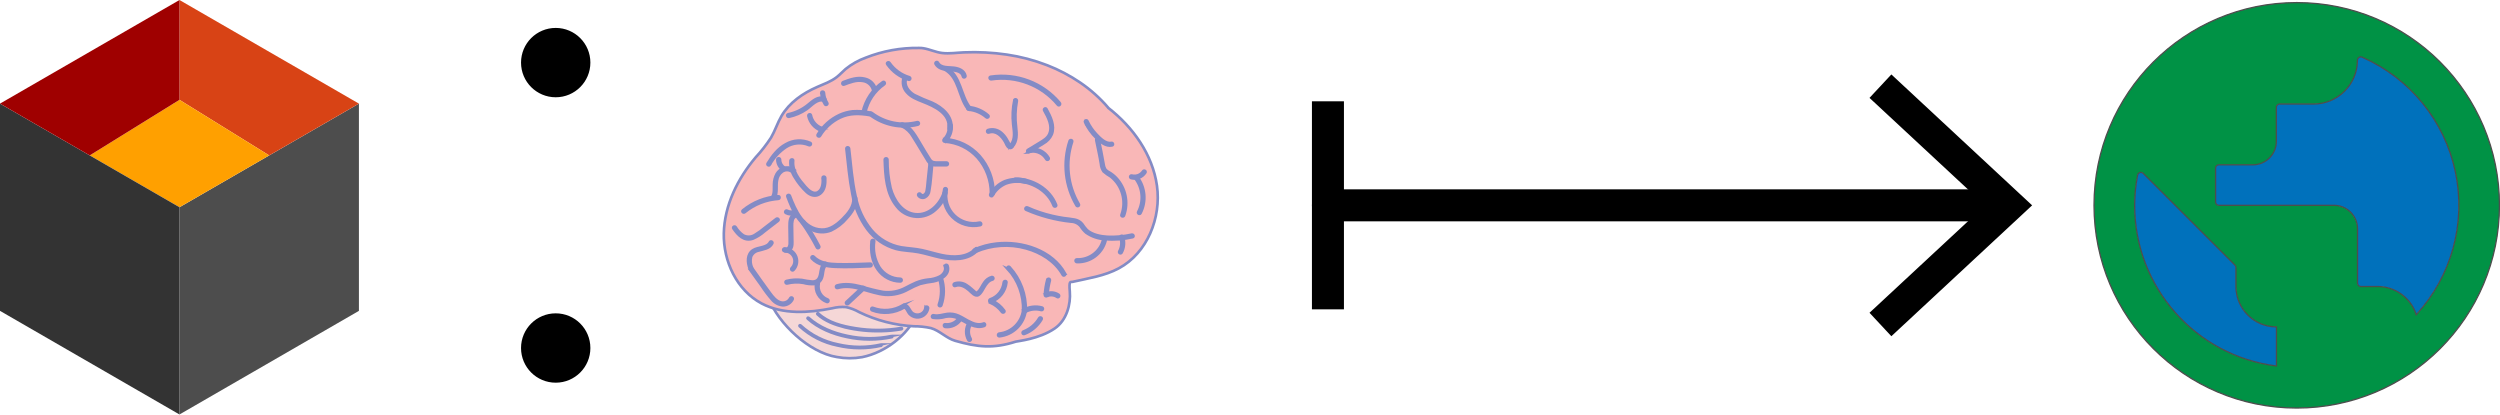
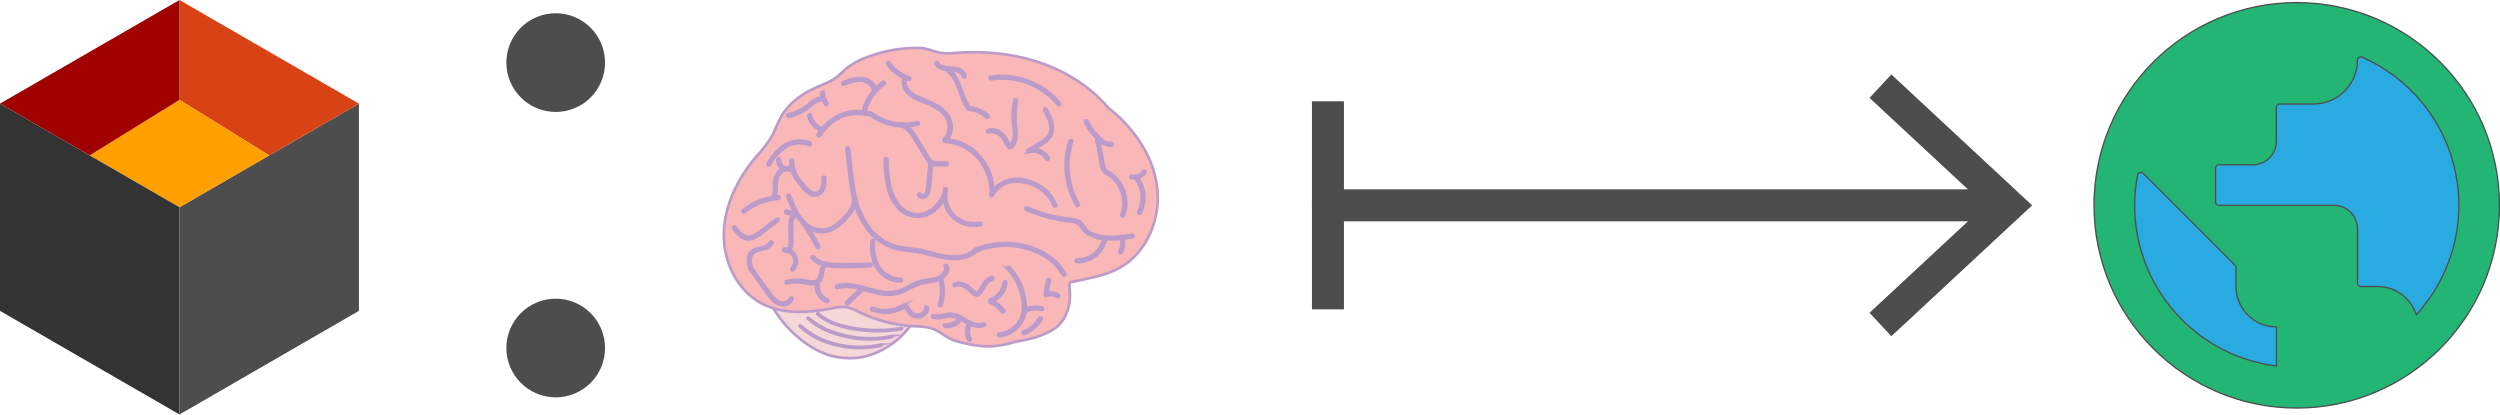
<svg xmlns="http://www.w3.org/2000/svg" id="Layer_1" data-name="Layer 1" viewBox="0 0 937.32 155.4">
  <defs>
-     <style>.cls-1,.cls-11,.cls-2,.cls-5{fill:none;}.cls-2,.cls-6{stroke:#000;}.cls-2{stroke-linecap:round;stroke-width:12px;}.cls-10,.cls-11,.cls-12,.cls-2,.cls-5,.cls-6,.cls-7,.cls-8,.cls-9{stroke-miterlimit:10;}.cls-3{fill:#0071bc;}.cls-4{fill:#009245;}.cls-5{stroke:#4d4d4d;stroke-width:0.5px;}.cls-7{fill:#f5d7d7;}.cls-10,.cls-11,.cls-12,.cls-7,.cls-8,.cls-9{stroke:#838bc5;}.cls-8{fill:#ae9191;}.cls-9{fill:#d6b2b2;}.cls-10{fill:#f9b7b7;}.cls-12{fill:#e08d8d;}.cls-13{clip-path:url(#clip-path);}.cls-14{clip-path:url(#clip-path-3);}.cls-15{fill:#4d4d4d;}.cls-16{fill:#d84315;}.cls-17{fill:#ffa000;}.cls-18{fill:#333;}.cls-19{fill:#9f0000;}</style>
+     <style>.cls-1,.cls-12,.cls-2,.cls-6{fill:none;}.cls-2,.cls-6,.cls-7{stroke:#4d4d4d;}.cls-2{stroke-linecap:round;}.cls-10,.cls-11,.cls-12,.cls-13,.cls-2,.cls-6,.cls-7,.cls-8,.cls-9{stroke-miterlimit:10;}.cls-2,.cls-7{stroke-width:12px;}.cls-3,.cls-7{fill:#4d4d4d;}.cls-4{fill:#29abe2;}.cls-5{fill:#22b573;}.cls-6{stroke-width:0.5px;}.cls-8{fill:#f5d7d7;}.cls-10,.cls-11,.cls-12,.cls-13,.cls-8,.cls-9{stroke:#ba9bc9;}.cls-9{fill:#ae9191;}.cls-10{fill:#d6b2b2;}.cls-11{fill:#f9b7b7;}.cls-13{fill:#e08d8d;}.cls-14{clip-path:url(#clip-path);}.cls-15{clip-path:url(#clip-path-3);}.cls-16{fill:#d84315;}.cls-17{fill:#ffa000;}.cls-18{fill:#333;}.cls-19{fill:#9f0000;}</style>
    <clipPath id="clip-path" transform="translate(-11.98 -158.02)">
      <rect class="cls-1" x="1.65" y="158.02" width="155.4" height="155.4" />
    </clipPath>
    <clipPath id="clip-path-3" transform="translate(-11.98 -158.02)">
      <rect class="cls-1" x="11.98" y="158.02" width="134.58" height="155.4" />
    </clipPath>
  </defs>
  <line class="cls-2" x1="497.88" y1="76.98" x2="748.88" y2="76.98" />
-   <rect x="491.88" y="37.98" width="12" height="78" />
-   <polygon points="709.12 126.06 700.93 117.27 744.28 76.99 700.93 36.7 709.12 27.91 761.9 76.99 709.12 126.06" />
-   <path class="cls-3" d="M865.49,280.58v14.66A60.69,60.69,0,0,1,812.32,235a59.93,59.93,0,0,1,1.11-11.32,1.25,1.25,0,0,1,2.1-.66l34.41,34.41a1.23,1.23,0,0,1,.36.87v7.09A15.19,15.19,0,0,0,865.49,280.58Z" transform="translate(-11.98 -158.02)" />
-   <path class="cls-3" d="M933.86,235a60.49,60.49,0,0,1-16,40.95,15.25,15.25,0,0,0-14.44-10.56h-6.35a1.24,1.24,0,0,1-1.24-1.24V243.83A8.84,8.84,0,0,0,887,235h-43.1a1.24,1.24,0,0,1-1.24-1.24V221.05a1.24,1.24,0,0,1,1.24-1.24h12.72a8.83,8.83,0,0,0,8.83-8.84V198.26a1.24,1.24,0,0,1,1.24-1.24h12.72a16.44,16.44,0,0,0,16.43-16.43,1.25,1.25,0,0,1,1.24-1.25,1.23,1.23,0,0,1,.49.1A60.64,60.64,0,0,1,933.86,235Z" transform="translate(-11.98 -158.02)" />
-   <path class="cls-4" d="M873.09,159a76,76,0,1,1-76,76A76,76,0,0,1,873.09,159ZM917.91,276a60.64,60.64,0,0,0-20.3-96.51,1.23,1.23,0,0,0-.49-.1,1.25,1.25,0,0,0-1.24,1.25A16.44,16.44,0,0,1,879.45,197H866.73a1.24,1.24,0,0,0-1.24,1.24V211a8.83,8.83,0,0,1-8.83,8.84H843.94a1.24,1.24,0,0,0-1.24,1.24v12.71a1.24,1.24,0,0,0,1.24,1.24H887a8.84,8.84,0,0,1,8.84,8.83v20.32a1.24,1.24,0,0,0,1.24,1.24h6.35A15.25,15.25,0,0,1,917.91,276Zm-52.42,19.29V280.58a15.19,15.19,0,0,1-15.19-15.19V258.3a1.23,1.23,0,0,0-.36-.87L815.53,223a1.25,1.25,0,0,0-2.1.66A59.93,59.93,0,0,0,812.32,235,60.69,60.69,0,0,0,865.49,295.24Z" transform="translate(-11.98 -158.02)" />
-   <path class="cls-5" d="M917.91,276a15.25,15.25,0,0,0-14.44-10.56h-6.35a1.24,1.24,0,0,1-1.24-1.24V243.83A8.84,8.84,0,0,0,887,235h-43.1a1.24,1.24,0,0,1-1.24-1.24V221.05a1.24,1.24,0,0,1,1.24-1.24h12.72a8.83,8.83,0,0,0,8.83-8.84V198.26a1.24,1.24,0,0,1,1.24-1.24h12.72a16.44,16.44,0,0,0,16.43-16.43,1.25,1.25,0,0,1,1.24-1.25,1.23,1.23,0,0,1,.49.1A60.64,60.64,0,0,1,917.91,276Z" transform="translate(-11.98 -158.02)" />
-   <path class="cls-5" d="M865.49,295.24A60.69,60.69,0,0,1,812.32,235a59.93,59.93,0,0,1,1.11-11.32,1.25,1.25,0,0,1,2.1-.66l34.41,34.41a1.23,1.23,0,0,1,.36.87v7.09a15.19,15.19,0,0,0,15.19,15.19Z" transform="translate(-11.98 -158.02)" />
-   <path class="cls-5" d="M873.09,159a76,76,0,1,0,76,76A76,76,0,0,0,873.09,159Z" transform="translate(-11.98 -158.02)" />
-   <circle class="cls-6" cx="208.35" cy="23.47" r="12.5" />
-   <circle class="cls-6" cx="208.35" cy="130.48" r="12.5" />
+   <rect class="cls-3" x="491.88" y="37.98" width="12" height="78" />
+   <polygon class="cls-3" points="709.12 126.06 700.93 117.27 744.28 76.99 700.93 36.7 709.12 27.91 761.9 76.99 709.12 126.06" />
+   <path class="cls-4" d="M933.86,235a60.49,60.49,0,0,1-16,40.95,15.25,15.25,0,0,0-14.44-10.56h-6.35a1.24,1.24,0,0,1-1.24-1.24V243.83A8.84,8.84,0,0,0,887,235h-43.1a1.24,1.24,0,0,1-1.24-1.24V221.05a1.24,1.24,0,0,1,1.24-1.24h12.72a8.83,8.83,0,0,0,8.83-8.84V198.26a1.24,1.24,0,0,1,1.24-1.24h12.72a16.44,16.44,0,0,0,16.43-16.43,1.25,1.25,0,0,1,1.24-1.25,1.23,1.23,0,0,1,.49.1A60.64,60.64,0,0,1,933.86,235Z" transform="translate(-11.98 -158.02)" />
+   <path class="cls-5" d="M873.09,159a76,76,0,1,1-76,76A76,76,0,0,1,873.09,159ZM917.91,276a60.64,60.64,0,0,0-20.3-96.51,1.23,1.23,0,0,0-.49-.1,1.25,1.25,0,0,0-1.24,1.25A16.44,16.44,0,0,1,879.45,197H866.73a1.24,1.24,0,0,0-1.24,1.24V211a8.83,8.83,0,0,1-8.83,8.84H843.94a1.24,1.24,0,0,0-1.24,1.24v12.71a1.24,1.24,0,0,0,1.24,1.24H887a8.84,8.84,0,0,1,8.84,8.83v20.32a1.24,1.24,0,0,0,1.24,1.24h6.35A15.25,15.25,0,0,1,917.91,276Zm-52.42,19.29V280.58a15.19,15.19,0,0,1-15.19-15.19V258.3a1.23,1.23,0,0,0-.36-.87L815.53,223a1.25,1.25,0,0,0-2.1.66A59.93,59.93,0,0,0,812.32,235,60.69,60.69,0,0,0,865.49,295.24Z" transform="translate(-11.98 -158.02)" />
+   <path class="cls-4" d="M865.49,280.58v14.66A60.69,60.69,0,0,1,812.32,235a59.93,59.93,0,0,1,1.11-11.32,1.25,1.25,0,0,1,2.1-.66l34.41,34.41a1.23,1.23,0,0,1,.36.87v7.09A15.19,15.19,0,0,0,865.49,280.58Z" transform="translate(-11.98 -158.02)" />
+   <path class="cls-6" d="M917.91,276a15.25,15.25,0,0,0-14.44-10.56h-6.35a1.24,1.24,0,0,1-1.24-1.24V243.83A8.84,8.84,0,0,0,887,235h-43.1a1.24,1.24,0,0,1-1.24-1.24V221.05a1.24,1.24,0,0,1,1.24-1.24h12.72a8.83,8.83,0,0,0,8.83-8.84V198.26a1.24,1.24,0,0,1,1.24-1.24h12.72a16.44,16.44,0,0,0,16.43-16.43,1.25,1.25,0,0,1,1.24-1.25,1.23,1.23,0,0,1,.49.1A60.64,60.64,0,0,1,917.91,276Z" transform="translate(-11.98 -158.02)" />
+   <path class="cls-6" d="M865.49,295.24A60.69,60.69,0,0,1,812.32,235a59.93,59.93,0,0,1,1.11-11.32,1.25,1.25,0,0,1,2.1-.66l34.41,34.41a1.23,1.23,0,0,1,.36.87v7.09a15.19,15.19,0,0,0,15.19,15.19Z" transform="translate(-11.98 -158.02)" />
+   <path class="cls-6" d="M873.09,159a76,76,0,1,0,76,76A76,76,0,0,0,873.09,159Z" transform="translate(-11.98 -158.02)" />
+   <circle class="cls-7" cx="208.35" cy="23.47" r="12.5" />
+   <circle class="cls-7" cx="208.35" cy="130.48" r="12.5" />
  <g id="Layer_4" data-name="Layer 4">
-     <path class="cls-7" d="M300.17,269.93c3.73,9.51,15.2,20.27,25.51,21.94a26.78,26.78,0,0,0,9.56.05c8.72-1.77,17.06-8.25,20.48-16v-7.77s-19.34-4.36-19.53-5.12-12.51,0-12.51,0l-13.46,4.93Z" transform="translate(-11.98 -158.02)" />
-     <path class="cls-7" d="M259.21,272.4" transform="translate(-11.98 -158.02)" />
+     <path class="cls-8" d="M300.17,269.93c3.73,9.51,15.2,20.27,25.51,21.94a26.78,26.78,0,0,0,9.56.05c8.72-1.77,17.06-8.25,20.48-16v-7.77s-19.34-4.36-19.53-5.12-12.51,0-12.51,0l-13.46,4.93Z" transform="translate(-11.98 -158.02)" />
+     <path class="cls-8" d="M259.21,272.4" transform="translate(-11.98 -158.02)" />
  </g>
  <g id="Layer_8" data-name="Layer 8">
-     <path class="cls-8" d="M421.69,250.83l-.28-.28a.22.22,0,0,0-.31.31l.28.28a.22.22,0,0,0,.31-.31Z" transform="translate(-11.98 -158.02)" />
-     <path class="cls-9" d="M349.88,281a51.93,51.93,0,0,1-17.13.09c-4.86-.76-10.35-2.11-14-5.59-.2-.19-.51.11-.31.31,2.82,2.66,6.7,4,10.4,4.95a53.28,53.28,0,0,0,13.82,1.4,47.58,47.58,0,0,0,7.37-.73c.27,0,.16-.47-.12-.42Z" transform="translate(-11.98 -158.02)" />
-     <path class="cls-9" d="M346.28,284a39.67,39.67,0,0,1-16.65-.06c-5.24-1.09-10.5-3.16-14.52-6.78-.21-.19-.52.12-.31.31,4.07,3.68,9.39,5.79,14.71,6.9a40.18,40.18,0,0,0,16.88.05c.27-.06.16-.48-.12-.42Z" transform="translate(-11.98 -158.02)" />
-     <path class="cls-9" d="M342.3,287.2a35.62,35.62,0,0,1-16.14-.06A29.14,29.14,0,0,1,312.08,280c-.2-.19-.51.11-.31.31A29.5,29.5,0,0,0,326,287.56a36.2,36.2,0,0,0,16.37.06c.27-.06.16-.49-.12-.42Z" transform="translate(-11.98 -158.02)" />
+     <path class="cls-9" d="M421.69,250.83l-.28-.28a.22.22,0,0,0-.31.31l.28.28a.22.22,0,0,0,.31-.31Z" transform="translate(-11.98 -158.02)" />
+     <path class="cls-10" d="M349.88,281a51.93,51.93,0,0,1-17.13.09c-4.86-.76-10.35-2.11-14-5.59-.2-.19-.51.11-.31.31,2.82,2.66,6.7,4,10.4,4.95a53.28,53.28,0,0,0,13.82,1.4,47.58,47.58,0,0,0,7.37-.73c.27,0,.16-.47-.12-.42Z" transform="translate(-11.98 -158.02)" />
+     <path class="cls-10" d="M346.28,284a39.67,39.67,0,0,1-16.65-.06c-5.24-1.09-10.5-3.16-14.52-6.78-.21-.19-.52.12-.31.31,4.07,3.68,9.39,5.79,14.71,6.9a40.18,40.18,0,0,0,16.88.05c.27-.06.16-.48-.12-.42Z" transform="translate(-11.98 -158.02)" />
+     <path class="cls-10" d="M342.3,287.2a35.62,35.62,0,0,1-16.14-.06A29.14,29.14,0,0,1,312.08,280c-.2-.19-.51.11-.31.31A29.5,29.5,0,0,0,326,287.56a36.2,36.2,0,0,0,16.37.06c.27-.06.16-.49-.12-.42Z" transform="translate(-11.98 -158.02)" />
  </g>
  <g id="Layer_11" data-name="Layer 11">
-     <path class="cls-10" d="M297.55,271.81c-9.29-4.9-14.43-15.83-14.19-26.33S288.56,225,295.31,217a55.66,55.66,0,0,0,5.75-7.37c1.52-2.61,2.42-5.54,3.94-8.15,2.94-5,8-8.51,13.37-10.85,2.49-1.09,5.12-2,7.27-3.66,1.2-.93,2.22-2.07,3.37-3.06a26,26,0,0,1,7.57-4.27A52.08,52.08,0,0,1,356.5,176v0a8.24,8.24,0,0,1,1.66.11c2.41.39,4.64,1.5,7.07,1.79,2.7.32,5.46-.14,8.16-.24a86.05,86.05,0,0,1,16.08.83,70.34,70.34,0,0,1,15.15,4A61.35,61.35,0,0,1,417,189a53.62,53.62,0,0,1,10.5,9.41l0,.05c9.31,7.24,16.63,17.55,18.26,29.21,1.67,12-3.64,25.2-14.29,30.94-5.34,2.88-11.48,3.75-17.39,5.09-.71.16-1.37-.71-1,3.65.41,4.69-1.14,10.76-5.69,13.84-5.88,4-13.92,4.71-14.6,4.93-8.44,2.69-14.22,2.09-22.7-.33-3.3-.95-5.8-3.83-9.1-4.76a29.25,29.25,0,0,0-6.39-.68,53.39,53.39,0,0,1-20.46-5.29,17.26,17.26,0,0,0-5-1.91,15.82,15.82,0,0,0-5.17.46C315.14,275.36,305.52,276,297.55,271.81Z" transform="translate(-11.98 -158.02)" />
-     <path class="cls-11" d="M505.9,316.2" transform="translate(-11.98 -158.02)" />
+     <path class="cls-11" d="M297.55,271.81c-9.29-4.9-14.43-15.83-14.19-26.33S288.56,225,295.31,217a55.66,55.66,0,0,0,5.75-7.37c1.52-2.61,2.42-5.54,3.94-8.15,2.94-5,8-8.51,13.37-10.85,2.49-1.09,5.12-2,7.27-3.66,1.2-.93,2.22-2.07,3.37-3.06a26,26,0,0,1,7.57-4.27A52.08,52.08,0,0,1,356.5,176v0a8.24,8.24,0,0,1,1.66.11c2.41.39,4.64,1.5,7.07,1.79,2.7.32,5.46-.14,8.16-.24a86.05,86.05,0,0,1,16.08.83,70.34,70.34,0,0,1,15.15,4A61.35,61.35,0,0,1,417,189a53.62,53.62,0,0,1,10.5,9.41l0,.05c9.31,7.24,16.63,17.55,18.26,29.21,1.67,12-3.64,25.2-14.29,30.94-5.34,2.88-11.48,3.75-17.39,5.09-.71.16-1.37-.71-1,3.65.41,4.69-1.14,10.76-5.69,13.84-5.88,4-13.92,4.71-14.6,4.93-8.44,2.69-14.22,2.09-22.7-.33-3.3-.95-5.8-3.83-9.1-4.76a29.25,29.25,0,0,0-6.39-.68,53.39,53.39,0,0,1-20.46-5.29,17.26,17.26,0,0,0-5-1.91,15.82,15.82,0,0,0-5.17.46C315.14,275.36,305.52,276,297.55,271.81Z" transform="translate(-11.98 -158.02)" />
+     <path class="cls-12" d="M505.9,316.2" transform="translate(-11.98 -158.02)" />
  </g>
  <g id="Layer_7" data-name="Layer 7">
-     <path class="cls-12" d="M366.38,184.22c5.18,3,5,10.11,8.37,14.54.38.49,1.22,0,.84-.49-3.52-4.6-3.29-11.71-8.72-14.89a.48.48,0,0,0-.49.84Z" transform="translate(-11.98 -158.02)" />
-     <path class="cls-12" d="M344.66,182.09a15,15,0,0,0,8,5.82c.6.19.85-.76.26-.93a14,14,0,0,1-7.45-5.38c-.35-.51-1.19,0-.84.49Z" transform="translate(-11.98 -158.02)" />
-     <path class="cls-12" d="M350.81,187.14a5.46,5.46,0,0,0,1.19,5.5c1.55,1.81,3.89,2.68,6,3.52,4.3,1.68,10.36,4.42,9.65,10.06-.08.62.89.61,1,0,.59-4.67-3.47-8-7.28-9.72a71.4,71.4,0,0,1-6.64-2.88c-2.13-1.26-4-3.64-3-6.22.23-.58-.71-.83-.93-.26Z" transform="translate(-11.98 -158.02)" />
-     <path class="cls-12" d="M375.17,199.13a11.76,11.76,0,0,1,6.61,2.84c.47.41,1.15-.27.68-.68a12.86,12.86,0,0,0-7.29-3.12c-.62-.06-.61.91,0,1Z" transform="translate(-11.98 -158.02)" />
-     <path class="cls-12" d="M338.13,201.07a21.16,21.16,0,0,0,18,3.68.48.48,0,0,0-.26-.93,20.14,20.14,0,0,1-17-3.43C338.33,200,337.64,200.68,338.13,201.07Z" transform="translate(-11.98 -158.02)" />
-     <path class="cls-12" d="M350.16,205.34a9.64,9.64,0,0,1,4.12,3.95c1.19,1.84,2.29,3.74,3.43,5.61l1.73,2.83a5.34,5.34,0,0,0,1.44,1.79,4,4,0,0,0,2.31.44h3.66a.48.48,0,0,0,0-1h-3.3c-1.23,0-2.14,0-2.88-1.1-1.23-1.84-2.32-3.79-3.47-5.69-1.78-2.92-3.45-6.4-6.79-7.79-.57-.24-.82.7-.26.93Z" transform="translate(-11.98 -158.02)" />
-     <path class="cls-12" d="M360.53,219.43l-.73,6.93a28.1,28.1,0,0,1-.38,3.19,2.21,2.21,0,0,1-.86,1.48,1,1,0,0,1-1.44-.21.48.48,0,0,0-.83.49,1.94,1.94,0,0,0,2.44.7,3.05,3.05,0,0,0,1.67-2.49c.59-3.31.74-6.76,1.09-10.1.07-.62-.9-.61-1,0Z" transform="translate(-11.98 -158.02)" />
-     <path class="cls-12" d="M365.88,230.16c-1.48,4.49-5.55,8.64-10.6,8.19s-8.19-5.29-9.4-9.8a46.62,46.62,0,0,1-1.18-10.69c0-.62-1-.62-1,0,.21,6.07.49,12.67,4.52,17.58a9.87,9.87,0,0,0,13.57,2,14,14,0,0,0,5-7c.19-.59-.74-.85-.93-.26Z" transform="translate(-11.98 -158.02)" />
-     <path class="cls-12" d="M329.32,213.78c.65,5.59,1.1,11.26,2.2,16.79A31.57,31.57,0,0,0,337.19,244a20.28,20.28,0,0,0,10.76,7.35c2.73.7,5.58.67,8.34,1.19s5.46,1.42,8.22,2c4.65,1,10.46,1.17,13.94-2.65.42-.46-.26-1.14-.68-.68-3.15,3.46-8.44,3.37-12.65,2.48-2.53-.53-5-1.33-7.52-1.88s-5.18-.64-7.76-1.06a18.91,18.91,0,0,1-11.14-6.47,28.69,28.69,0,0,1-5.94-12.69c-1.33-5.85-1.75-11.92-2.44-17.87-.07-.61-1-.62-1,0Z" transform="translate(-11.98 -158.02)" />
-     <path class="cls-12" d="M436.33,246a34.66,34.66,0,0,1-9.19.81c-2.58-.17-5.62-.76-7.63-2.51a18.1,18.1,0,0,1-1.84-2.37,4.76,4.76,0,0,0-2.8-1.58c-1.36-.28-2.77-.36-4.14-.57s-2.86-.5-4.28-.83a49.61,49.61,0,0,1-9.27-3.13c-.57-.26-1.05.57-.49.83a57,57,0,0,0,16.82,4.46,4.82,4.82,0,0,1,3.69,1.79,10.12,10.12,0,0,0,2,2.36,14,14,0,0,0,7.11,2.44,34.27,34.27,0,0,0,10.31-.76c.61-.12.35-1.06-.26-.93Z" transform="translate(-11.98 -158.02)" />
-     <path class="cls-12" d="M425.56,248a9.75,9.75,0,0,1-9.84,7.28c-.62,0-.62.95,0,1a10.72,10.72,0,0,0,10.77-8C426.63,247.64,425.7,247.38,425.56,248Z" transform="translate(-11.98 -158.02)" />
-     <path class="cls-12" d="M392.28,195.6a29.46,29.46,0,0,0-.43,9.06c.28,2.49.91,5.54-.91,7.63-.41.47.27,1.15.68.68,1.76-2,1.61-4.68,1.33-7.17a31.58,31.58,0,0,1,.27-9.94c.12-.61-.81-.87-.93-.26Z" transform="translate(-11.98 -158.02)" />
-     <path class="cls-12" d="M397.79,215.08c1.79-1.1,3.6-2.17,5.38-3.29a7.18,7.18,0,0,0,3.14-3.38c1.27-3.31-.46-6.65-2-9.5-.3-.54-1.14-.06-.83.49,1.46,2.62,3.24,5.86,1.89,8.91-.68,1.52-2.15,2.35-3.51,3.19l-4.51,2.74c-.53.32,0,1.16.49.84Z" transform="translate(-11.98 -158.02)" />
-     <path class="cls-12" d="M367.74,205.05a6.39,6.39,0,0,1-1.91,5.26.49.49,0,0,0,.34.82,18.11,18.11,0,0,1,12.35,6,20.27,20.27,0,0,1,5,13.42.48.48,0,0,0,1,0,21.29,21.29,0,0,0-5.3-14.1,19.09,19.09,0,0,0-13-6.29l.34.83a7.31,7.31,0,0,0,2.19-5.95c-.05-.62-1-.62-1,0Z" transform="translate(-11.98 -158.02)" />
-     <path class="cls-12" d="M320.47,224.72c.05,1.85,0,4.16-1.71,5.29s-3.63-.59-4.81-1.94c-2.38-2.72-5-6-4.59-9.81.07-.62-.9-.61-1,0a10,10,0,0,0,1.63,6.26,25,25,0,0,0,4.47,5.53c1.44,1.29,3.36,1.87,5,.61,1.85-1.41,2-3.79,1.92-5.94,0-.62-1-.62-1,0Z" transform="translate(-11.98 -158.02)" />
-     <path class="cls-12" d="M309.17,221.39c-2.11-1.36-4.81-.19-6,1.85a8.42,8.42,0,0,0-1,3.88c-.06,1.61.21,3.29-.63,4.74a.48.48,0,0,0,.84.49c1.2-2.09.48-4.51.93-6.77a4.86,4.86,0,0,1,1.9-3.21,3.11,3.11,0,0,1,3.41-.15c.52.34,1-.5.49-.83Z" transform="translate(-11.98 -158.02)" />
-     <path class="cls-12" d="M306.08,220.87a3.56,3.56,0,0,1-1.64-3,.48.48,0,0,0-1,0,4.57,4.57,0,0,0,2.12,3.84C306.12,222.05,306.6,221.21,306.08,220.87Z" transform="translate(-11.98 -158.02)" />
-     <path class="cls-12" d="M300.58,219.8a18.87,18.87,0,0,1,6-6.57,9.22,9.22,0,0,1,8.69-.8c.57.27,1.05-.57.49-.83a10.05,10.05,0,0,0-9.14.49c-3,1.62-5.11,4.39-6.83,7.23-.33.53.51,1,.83.49Z" transform="translate(-11.98 -158.02)" />
-     <path class="cls-12" d="M338.22,200.22a24.3,24.3,0,0,0-6.59-.45,16.34,16.34,0,0,0-4.9,1.36,18.61,18.61,0,0,0-8.15,7.35c-.33.53.51,1,.83.49a17.84,17.84,0,0,1,7.56-6.88c3.58-1.69,7.18-1.55,11-.93.61.1.87-.83.26-.93Z" transform="translate(-11.98 -158.02)" />
-     <path class="cls-12" d="M320,206a6.48,6.48,0,0,1-4-4.78c-.12-.61-1.05-.35-.93.26a7.46,7.46,0,0,0,4.64,5.45c.57.23.83-.7.26-.93Z" transform="translate(-11.98 -158.02)" />
-     <path class="cls-12" d="M319.94,192.86a9.1,9.1,0,0,0,1.35,4.27c.33.53,1.16,0,.83-.49a8,8,0,0,1-1.22-3.79c0-.62-1-.62-1,0Z" transform="translate(-11.98 -158.02)" />
-     <path class="cls-12" d="M340.35,191.6a5.41,5.41,0,0,0-4.21-4.08c-2.7-.69-5.46.33-8,1.28-.57.22-.33,1.15.26.93,2.17-.82,4.56-1.78,6.92-1.39a4.62,4.62,0,0,1,4.05,3.52c.1.61,1,.35.93-.26Z" transform="translate(-11.98 -158.02)" />
-     <path class="cls-12" d="M343,188.8A18.55,18.55,0,0,0,335.45,200c-.13.61.8.86.93.26a17.55,17.55,0,0,1,7.1-10.63C344,189.28,343.51,188.44,343,188.8Z" transform="translate(-11.98 -158.02)" />
-     <path class="cls-12" d="M338.76,248.48c-.4,3.67.13,7.61,2.35,10.65a10.42,10.42,0,0,0,8.42,4.41.48.48,0,0,0,0-1,9.49,9.49,0,0,1-7.9-4.39,14.65,14.65,0,0,1-1.9-9.7c.07-.62-.9-.61-1,0Z" transform="translate(-11.98 -158.02)" />
-     <path class="cls-12" d="M338.26,256.88c-4.06.18-8.15.3-12.21.22-3.17-.06-6.7-.42-9-2.84-.43-.45-1.11.23-.68.68,2.28,2.41,5.66,3,8.84,3.11,4.34.19,8.72,0,13.07-.19.62,0,.62-1,0-1Z" transform="translate(-11.98 -158.02)" />
-     <path class="cls-12" d="M332,232.39c.09,3.11-2,5.64-4.11,7.72s-4.67,4.12-7.83,4c-6.79-.19-9.88-7.28-11.93-12.67-.22-.57-1.15-.33-.93.26,1.86,4.89,4.07,10.24,9.18,12.51a9,9,0,0,0,7.16.22,17.32,17.32,0,0,0,5.88-4.54c1.92-2.09,3.63-4.58,3.55-7.53,0-.62-1-.62-1,0Z" transform="translate(-11.98 -158.02)" />
-     <path class="cls-12" d="M310,238.21c-2,.78-2,3-2,4.86l.07,4.49a18.63,18.63,0,0,1,0,2c-.07.81-.62,2.23-1.73,1.68-.56-.28-1,.56-.49.83a2,2,0,0,0,2.51-.56c.86-1,.68-2.54.66-3.76,0-1.68-.06-3.36-.08-5,0-1.19,0-3,1.31-3.57.57-.23.32-1.16-.26-.93Z" transform="translate(-11.98 -158.02)" />
-     <path class="cls-12" d="M321,256.7c-1.08,1.07-1.23,2.46-1.47,3.9-.29,1.73-1,3-2.95,3a30.47,30.47,0,0,1-4-.61,15.93,15.93,0,0,0-5.74.38c-.6.14-.35,1.08.26.93a14.65,14.65,0,0,1,6.1-.23,12.31,12.31,0,0,0,4.17.44,3.41,3.41,0,0,0,2.75-2.3c.59-1.6.26-3.57,1.56-4.85a.48.48,0,0,0-.68-.68Z" transform="translate(-11.98 -158.02)" />
-     <path class="cls-12" d="M318,264.15a6.17,6.17,0,0,0,4,7.08c.59.21.84-.72.26-.93a5.17,5.17,0,0,1-3.31-5.88c.14-.6-.8-.86-.93-.26Z" transform="translate(-11.98 -158.02)" />
-     <path class="cls-12" d="M366.26,257.9c.49,1.54-.55,3-1.83,3.75a11.58,11.58,0,0,1-4.6,1.21,17.08,17.08,0,0,0-4.3,1.09c-1.33.55-2.58,1.24-3.85,1.88a14.21,14.21,0,0,1-8.67,1.65,74.23,74.23,0,0,1-8.24-2.06c-3-.76-6-1.22-9-.36a.48.48,0,0,0,.26.93c6-1.74,12,2.07,17.91,2.56a15.49,15.49,0,0,0,8.5-2,33.22,33.22,0,0,1,4.5-2.09,36.62,36.62,0,0,1,5-.93c2.7-.49,6.37-2.56,5.3-5.88-.19-.59-1.12-.34-.93.26Z" transform="translate(-11.98 -158.02)" />
-     <path class="cls-12" d="M335.25,265.72l-5.94,5.53c-.46.43.23,1.11.68.68l5.93-5.53c.46-.43-.23-1.11-.68-.68Z" transform="translate(-11.98 -158.02)" />
-     <path class="cls-12" d="M364.11,262.43a15.39,15.39,0,0,1-.13,9.79c-.2.59.73.84.93.26a16.29,16.29,0,0,0,.13-10.31C364.85,261.59,363.92,261.84,364.11,262.43Z" transform="translate(-11.98 -158.02)" />
-     <path class="cls-12" d="M312.59,241.51a75.09,75.09,0,0,1,5.68,9.31c.28.55,1.12.06.83-.49a75.07,75.07,0,0,0-5.68-9.31c-.36-.5-1.2,0-.84.49Z" transform="translate(-11.98 -158.02)" />
-     <path class="cls-12" d="M321,194.81c-2.36-.76-4.34,1.08-6,2.46a17.37,17.37,0,0,1-7.5,3.6c-.61.13-.35,1.06.26.93a18.16,18.16,0,0,0,6.59-2.82c1.81-1.26,3.94-4,6.42-3.24.6.19.85-.75.26-.93Z" transform="translate(-11.98 -158.02)" />
-     <path class="cls-12" d="M389.79,258.84a22,22,0,0,1,5.79,15.71.49.49,0,0,0,.73.42,8.1,8.1,0,0,1,6.07-.71.48.48,0,0,0,.26-.93,9.12,9.12,0,0,0-6.81.81l.73.42a23,23,0,0,0-6.07-16.39c-.42-.46-1.1.23-.68.68Z" transform="translate(-11.98 -158.02)" />
-     <path class="cls-12" d="M395.59,274.31a10.14,10.14,0,0,1-8.94,8.79c-.61.06-.62,1,0,1a11.13,11.13,0,0,0,9.91-9.76c.06-.62-.91-.62-1,0Z" transform="translate(-11.98 -158.02)" />
-     <path class="cls-12" d="M380.73,279.35c-3.45,1.19-6.46-1.71-9.43-3a7.81,7.81,0,0,0-4.11-.63c-1.72.22-3.42.92-5.17.5-.6-.14-.86.79-.26.93a11,11,0,0,0,4.71-.35,8,8,0,0,1,5.49.92c2.78,1.44,5.73,3.65,9,2.51.58-.2.33-1.14-.26-.93Z" transform="translate(-11.98 -158.02)" />
-     <path class="cls-12" d="M371.27,277.52a5.27,5.27,0,0,1-4.91,2.08c-.62-.07-.61.9,0,1a6.22,6.22,0,0,0,5.75-2.55c.37-.5-.47-1-.84-.49Z" transform="translate(-11.98 -158.02)" />
-     <path class="cls-12" d="M375.21,279a6.33,6.33,0,0,0-.15,6.52.48.48,0,0,0,.83-.49,5.35,5.35,0,0,1,.15-5.55C376.38,279,375.55,278.47,375.21,279Z" transform="translate(-11.98 -158.02)" />
-     <path class="cls-12" d="M383.54,271.18a8.59,8.59,0,0,0,5.78-7.32c.05-.62-.91-.62-1,0a7.58,7.58,0,0,1-5.07,6.39c-.58.2-.33,1.14.26.93Z" transform="translate(-11.98 -158.02)" />
-     <path class="cls-12" d="M383.29,271.5a10.74,10.74,0,0,1,4.36,3.49c.36.5,1.2,0,.84-.49a11.64,11.64,0,0,0-4.7-3.84c-.57-.25-1.06.58-.49.83Z" transform="translate(-11.98 -158.02)" />
-     <path class="cls-12" d="M359,273.33a3.09,3.09,0,0,1-4.72,2.21c-1.34-.84-1.45-2.84-3.12-3.26a.48.48,0,0,0-.26.93c1.06.27,1.35,1.65,2,2.41a4.14,4.14,0,0,0,2.63,1.37,4,4,0,0,0,4.41-3.39c.09-.61-.84-.87-.93-.26Z" transform="translate(-11.98 -158.02)" />
-     <path class="cls-12" d="M350.54,272.44a12.86,12.86,0,0,1-11.31,1c-.58-.22-.83.71-.26.93A13.78,13.78,0,0,0,351,273.28c.53-.32,0-1.16-.49-.83Z" transform="translate(-11.98 -158.02)" />
-     <path class="cls-12" d="M404.64,262.89a30.34,30.34,0,0,0-.92,5.73.49.49,0,0,0,.73.42,3.94,3.94,0,0,1,3.91.32c.52.35,1-.49.49-.84a4.92,4.92,0,0,0-4.88-.32l.73.42a28.92,28.92,0,0,1,.9-5.47.48.48,0,0,0-.93-.26Z" transform="translate(-11.98 -158.02)" />
-     <path class="cls-12" d="M401.63,277.3a11.75,11.75,0,0,1-5.9,5c-.59.19-.34,1.14.26.93a12.71,12.71,0,0,0,6.48-5.47c.34-.53-.5-1-.84-.49Z" transform="translate(-11.98 -158.02)" />
-     <path class="cls-12" d="M310,237.12a3.31,3.31,0,0,1-2.9-.09c-.55-.29-1,.54-.49.83a4.23,4.23,0,0,0,3.65.19c.57-.24.32-1.17-.26-.93Z" transform="translate(-11.98 -158.02)" />
-     <path class="cls-12" d="M384.12,231.33a10.32,10.32,0,0,1,5.07-4.53,12.76,12.76,0,0,1,7.21-.34c.61.13.87-.81.26-.93a13.65,13.65,0,0,0-7.93.43,11.31,11.31,0,0,0-5.43,4.89.48.48,0,0,0,.84.49Z" transform="translate(-11.98 -158.02)" />
-     <path class="cls-12" d="M383.79,261.9a4.91,4.91,0,0,0-2.74,2c-.81,1.07-1.33,2.57-2.31,3.49-.18.17-.53.44-.8.38s-.5-.38-.67-.52c-.34-.28-.67-.58-1-.87a14.18,14.18,0,0,0-1.94-1.48,5.1,5.1,0,0,0-4.47-.61c-.57.22-.32,1.16.26.93,1.94-.76,3.76.38,5.21,1.62.85.72,2.28,2.57,3.54,1.75,1-.64,1.6-2,2.2-3,.74-1.19,1.54-2.39,3-2.75a.48.48,0,0,0-.26-.93Z" transform="translate(-11.98 -158.02)" />
-     <path class="cls-12" d="M392.7,226c5.93,0,12.13,3.41,14.32,9.13.22.57,1.16.32.93-.26-2.35-6.11-8.85-9.83-15.26-9.84a.48.48,0,0,0,0,1Z" transform="translate(-11.98 -158.02)" />
-     <path class="cls-12" d="M416.44,234.57a28.48,28.48,0,0,1-2.49-23.43c.2-.59-.74-.85-.93-.26a29.44,29.44,0,0,0,2.59,24.18.48.48,0,0,0,.84-.49Z" transform="translate(-11.98 -158.02)" />
-     <path class="cls-12" d="M383.63,187.74a27.28,27.28,0,0,1,25,9.59c.39.48,1.08-.2.68-.68a28.23,28.23,0,0,0-25.94-9.84c-.61.1-.35,1,.26.93Z" transform="translate(-11.98 -158.02)" />
-     <path class="cls-12" d="M390.57,212.76q.46-.2.09-.35a.39.39,0,0,1-.23-.26,6.29,6.29,0,0,1-.36-.71c-.25-.47-.5-.95-.78-1.39a9.07,9.07,0,0,0-1.95-2.28,5.19,5.19,0,0,0-4.91-1c-.59.2-.33,1.14.26.93,2.75-.95,4.95,1.37,6.17,3.55.42.74.68,1.83,1.53,2.18.57.23,1.15,0,1.15-.63a.48.48,0,0,0-1,0Z" transform="translate(-11.98 -158.02)" />
-     <path class="cls-12" d="M398.45,214.84a5.8,5.8,0,0,1,5.82,2.85.48.48,0,0,0,.84-.49,6.8,6.8,0,0,0-6.9-3.3c-.61.09-.35,1,.26.93Z" transform="translate(-11.98 -158.02)" />
-     <path class="cls-12" d="M366,228.93a11.31,11.31,0,0,0,13.5,13.5c.61-.13.35-1.06-.26-.93a10.34,10.34,0,0,1-12.31-12.31C367.07,228.58,366.14,228.32,366,228.93Z" transform="translate(-11.98 -158.02)" />
-     <path class="cls-12" d="M411.32,260.59c-4.88-8.78-16.21-12.29-25.69-11.24a27.8,27.8,0,0,0-8.38,2.25c-.57.26-.08,1.09.49.84a28.58,28.58,0,0,1,19-1.28c5.5,1.52,10.88,4.83,13.7,9.92.3.54,1.14.06.83-.49Z" transform="translate(-11.98 -158.02)" />
-     <path class="cls-12" d="M423,210.57c.6,3,1.29,5.91,1.75,8.89a5.55,5.55,0,0,0,1,2.84,16.31,16.31,0,0,0,2.71,1.92,12.76,12.76,0,0,1,4,14.36c-.22.58.71.83.93.26a13.77,13.77,0,0,0-2.9-14.09,11.91,11.91,0,0,0-2.62-2.09,4.12,4.12,0,0,1-1.57-1.27,5.5,5.5,0,0,1-.57-1.9c-.51-3.08-1.18-6.12-1.8-9.18-.12-.61-1.06-.35-.93.26Z" transform="translate(-11.98 -158.02)" />
-     <path class="cls-12" d="M303.77,231.63a23.42,23.42,0,0,0-13.27,5.27c-.48.39.2,1.08.68.68a22.32,22.32,0,0,1,12.59-5c.62,0,.62-1,0-1Z" transform="translate(-11.98 -158.02)" />
-     <path class="cls-12" d="M303.05,240.08l-4.13,3.19a30.93,30.93,0,0,1-3.89,2.81,4.27,4.27,0,0,1-4.38.19,10,10,0,0,1-2.87-3.1c-.35-.51-1.19,0-.83.49,1.72,2.49,4,5,7.33,3.82a15.91,15.91,0,0,0,4.29-2.72l5.16-4c.49-.38-.19-1.06-.68-.68Z" transform="translate(-11.98 -158.02)" />
-     <path class="cls-12" d="M437.64,224.91a11.74,11.74,0,0,1,1.09,12.58c-.29.55.54,1,.83.49a12.74,12.74,0,0,0-1.24-13.74c-.38-.49-1.06.2-.68.68Z" transform="translate(-11.98 -158.02)" />
-     <path class="cls-12" d="M436.07,224.78a4.85,4.85,0,0,0,5.33-2.07c.34-.52-.5-1-.83-.49a3.86,3.86,0,0,1-4.23,1.63A.48.48,0,0,0,436.07,224.78Z" transform="translate(-11.98 -158.02)" />
-     <path class="cls-12" d="M294,258.55a6.54,6.54,0,0,1-.45-4.23,3.76,3.76,0,0,1,2.8-2.35c1.86-.57,4.21-.74,5.18-2.7.27-.56-.57-1-.84-.49-1.09,2.21-4.46,1.81-6.33,3-2.42,1.53-2.2,4.67-1.28,7,.22.57,1.16.32.93-.26Z" transform="translate(-11.98 -158.02)" />
-     <path class="cls-12" d="M293.26,259.22l4.3,6a44.6,44.6,0,0,0,3.88,5.12,5.94,5.94,0,0,0,4.13,2.14,4,4,0,0,0,3.55-2.2.48.48,0,0,0-.83-.49,3.1,3.1,0,0,1-3.73,1.57c-1.61-.5-2.81-2-3.79-3.32-2.3-3.05-4.45-6.21-6.66-9.31-.36-.5-1.2,0-.84.49Z" transform="translate(-11.98 -158.02)" />
-     <path class="cls-12" d="M306.42,252.19a3.74,3.74,0,0,1,2.36,6.38c-.44.45.25,1.14.68.68a4.72,4.72,0,0,0-3-8c-.62,0-.62.92,0,1Z" transform="translate(-11.98 -158.02)" />
-     <path class="cls-12" d="M418.81,203.85a19.84,19.84,0,0,0,4.21,5.89c1.54,1.48,3.6,3.3,5.9,2.79.61-.13.35-1.07-.26-.93-2.12.46-4.3-1.81-5.62-3.21a19.07,19.07,0,0,1-3.4-5c-.27-.57-1.1-.07-.84.49Z" transform="translate(-11.98 -158.02)" />
-     <path class="cls-12" d="M432.06,247.06a6.38,6.38,0,0,1-.43,5.22c-.3.55.54,1,.84.49a7.35,7.35,0,0,0,.52-6c-.19-.59-1.14-.33-.93.26Z" transform="translate(-11.98 -158.02)" />
-     <path class="cls-12" d="M362.77,182c1,1.74,3,2.12,4.82,2.25s4.92.1,5.42,2.44c.13.61,1.06.35.93-.26-.42-2-2.46-2.76-4.26-3-2-.27-4.91.19-6.07-1.92-.3-.54-1.14-.06-.84.49Z" transform="translate(-11.98 -158.02)" />
+     <path class="cls-13" d="M366.38,184.22c5.18,3,5,10.11,8.37,14.54.38.49,1.22,0,.84-.49-3.52-4.6-3.29-11.71-8.72-14.89a.48.48,0,0,0-.49.84Z" transform="translate(-11.98 -158.02)" />
+     <path class="cls-13" d="M344.66,182.09a15,15,0,0,0,8,5.82c.6.19.85-.76.26-.93a14,14,0,0,1-7.45-5.38c-.35-.51-1.19,0-.84.49Z" transform="translate(-11.98 -158.02)" />
+     <path class="cls-13" d="M350.81,187.14a5.46,5.46,0,0,0,1.19,5.5c1.55,1.81,3.89,2.68,6,3.52,4.3,1.68,10.36,4.42,9.65,10.06-.08.62.89.61,1,0,.59-4.67-3.47-8-7.28-9.72a71.4,71.4,0,0,1-6.64-2.88c-2.13-1.26-4-3.64-3-6.22.23-.58-.71-.83-.93-.26Z" transform="translate(-11.98 -158.02)" />
+     <path class="cls-13" d="M375.17,199.13a11.76,11.76,0,0,1,6.61,2.84c.47.41,1.15-.27.68-.68a12.86,12.86,0,0,0-7.29-3.12c-.62-.06-.61.91,0,1Z" transform="translate(-11.98 -158.02)" />
+     <path class="cls-13" d="M338.13,201.07a21.16,21.16,0,0,0,18,3.68.48.48,0,0,0-.26-.93,20.14,20.14,0,0,1-17-3.43C338.33,200,337.64,200.68,338.13,201.07Z" transform="translate(-11.98 -158.02)" />
+     <path class="cls-13" d="M350.16,205.34a9.64,9.64,0,0,1,4.12,3.95c1.19,1.84,2.29,3.74,3.43,5.61l1.73,2.83a5.34,5.34,0,0,0,1.44,1.79,4,4,0,0,0,2.31.44h3.66a.48.48,0,0,0,0-1h-3.3c-1.23,0-2.14,0-2.88-1.1-1.23-1.84-2.32-3.79-3.47-5.69-1.78-2.92-3.45-6.4-6.79-7.79-.57-.24-.82.7-.26.93Z" transform="translate(-11.98 -158.02)" />
+     <path class="cls-13" d="M360.53,219.43l-.73,6.93a28.1,28.1,0,0,1-.38,3.19,2.21,2.21,0,0,1-.86,1.48,1,1,0,0,1-1.44-.21.48.48,0,0,0-.83.49,1.94,1.94,0,0,0,2.44.7,3.05,3.05,0,0,0,1.67-2.49c.59-3.31.74-6.76,1.09-10.1.07-.62-.9-.61-1,0Z" transform="translate(-11.98 -158.02)" />
+     <path class="cls-13" d="M365.88,230.16c-1.48,4.49-5.55,8.64-10.6,8.19s-8.19-5.29-9.4-9.8a46.62,46.62,0,0,1-1.18-10.69c0-.62-1-.62-1,0,.21,6.07.49,12.67,4.52,17.58a9.87,9.87,0,0,0,13.57,2,14,14,0,0,0,5-7c.19-.59-.74-.85-.93-.26Z" transform="translate(-11.98 -158.02)" />
+     <path class="cls-13" d="M329.32,213.78c.65,5.59,1.1,11.26,2.2,16.79A31.57,31.57,0,0,0,337.19,244a20.28,20.28,0,0,0,10.76,7.35c2.73.7,5.58.67,8.34,1.19s5.46,1.42,8.22,2c4.65,1,10.46,1.17,13.94-2.65.42-.46-.26-1.14-.68-.68-3.15,3.46-8.44,3.37-12.65,2.48-2.53-.53-5-1.33-7.52-1.88s-5.18-.64-7.76-1.06a18.91,18.91,0,0,1-11.14-6.47,28.69,28.69,0,0,1-5.94-12.69c-1.33-5.85-1.75-11.92-2.44-17.87-.07-.61-1-.62-1,0Z" transform="translate(-11.98 -158.02)" />
+     <path class="cls-13" d="M436.33,246a34.66,34.66,0,0,1-9.19.81c-2.58-.17-5.62-.76-7.63-2.51a18.1,18.1,0,0,1-1.84-2.37,4.76,4.76,0,0,0-2.8-1.58c-1.36-.28-2.77-.36-4.14-.57s-2.86-.5-4.28-.83a49.61,49.61,0,0,1-9.27-3.13c-.57-.26-1.05.57-.49.83a57,57,0,0,0,16.82,4.46,4.82,4.82,0,0,1,3.69,1.79,10.12,10.12,0,0,0,2,2.36,14,14,0,0,0,7.11,2.44,34.27,34.27,0,0,0,10.31-.76c.61-.12.35-1.06-.26-.93Z" transform="translate(-11.98 -158.02)" />
+     <path class="cls-13" d="M425.56,248a9.75,9.75,0,0,1-9.84,7.28c-.62,0-.62.95,0,1a10.72,10.72,0,0,0,10.77-8C426.63,247.64,425.7,247.38,425.56,248Z" transform="translate(-11.98 -158.02)" />
+     <path class="cls-13" d="M392.28,195.6a29.46,29.46,0,0,0-.43,9.06c.28,2.49.91,5.54-.91,7.63-.41.47.27,1.15.68.68,1.76-2,1.61-4.68,1.33-7.17a31.58,31.58,0,0,1,.27-9.94c.12-.61-.81-.87-.93-.26Z" transform="translate(-11.98 -158.02)" />
+     <path class="cls-13" d="M397.79,215.08c1.79-1.1,3.6-2.17,5.38-3.29a7.18,7.18,0,0,0,3.14-3.38c1.27-3.31-.46-6.65-2-9.5-.3-.54-1.14-.06-.83.49,1.46,2.62,3.24,5.86,1.89,8.91-.68,1.52-2.15,2.35-3.51,3.19l-4.51,2.74c-.53.32,0,1.16.49.84Z" transform="translate(-11.98 -158.02)" />
+     <path class="cls-13" d="M367.74,205.05a6.39,6.39,0,0,1-1.91,5.26.49.49,0,0,0,.34.82,18.11,18.11,0,0,1,12.35,6,20.27,20.27,0,0,1,5,13.42.48.48,0,0,0,1,0,21.29,21.29,0,0,0-5.3-14.1,19.09,19.09,0,0,0-13-6.29l.34.83a7.31,7.31,0,0,0,2.19-5.95c-.05-.62-1-.62-1,0Z" transform="translate(-11.98 -158.02)" />
+     <path class="cls-13" d="M320.47,224.72c.05,1.85,0,4.16-1.71,5.29s-3.63-.59-4.81-1.94c-2.38-2.72-5-6-4.59-9.81.07-.62-.9-.61-1,0a10,10,0,0,0,1.63,6.26,25,25,0,0,0,4.47,5.53c1.44,1.29,3.36,1.87,5,.61,1.85-1.41,2-3.79,1.92-5.94,0-.62-1-.62-1,0Z" transform="translate(-11.98 -158.02)" />
+     <path class="cls-13" d="M309.17,221.39c-2.11-1.36-4.81-.19-6,1.85a8.42,8.42,0,0,0-1,3.88c-.06,1.61.21,3.29-.63,4.74a.48.48,0,0,0,.84.49c1.2-2.09.48-4.51.93-6.77a4.86,4.86,0,0,1,1.9-3.21,3.11,3.11,0,0,1,3.41-.15c.52.34,1-.5.49-.83Z" transform="translate(-11.98 -158.02)" />
+     <path class="cls-13" d="M306.08,220.87a3.56,3.56,0,0,1-1.64-3,.48.48,0,0,0-1,0,4.57,4.57,0,0,0,2.12,3.84C306.12,222.05,306.6,221.21,306.08,220.87Z" transform="translate(-11.98 -158.02)" />
+     <path class="cls-13" d="M300.58,219.8a18.87,18.87,0,0,1,6-6.57,9.22,9.22,0,0,1,8.69-.8c.57.27,1.05-.57.49-.83a10.05,10.05,0,0,0-9.14.49c-3,1.62-5.11,4.39-6.83,7.23-.33.53.51,1,.83.49Z" transform="translate(-11.98 -158.02)" />
+     <path class="cls-13" d="M338.22,200.22a24.3,24.3,0,0,0-6.59-.45,16.34,16.34,0,0,0-4.9,1.36,18.61,18.61,0,0,0-8.15,7.35c-.33.53.51,1,.83.49a17.84,17.84,0,0,1,7.56-6.88c3.58-1.69,7.18-1.55,11-.93.61.1.87-.83.26-.93Z" transform="translate(-11.98 -158.02)" />
+     <path class="cls-13" d="M320,206a6.48,6.48,0,0,1-4-4.78c-.12-.61-1.05-.35-.93.26a7.46,7.46,0,0,0,4.64,5.45c.57.23.83-.7.26-.93Z" transform="translate(-11.98 -158.02)" />
+     <path class="cls-13" d="M319.94,192.86a9.1,9.1,0,0,0,1.35,4.27c.33.53,1.16,0,.83-.49a8,8,0,0,1-1.22-3.79c0-.62-1-.62-1,0Z" transform="translate(-11.98 -158.02)" />
+     <path class="cls-13" d="M340.35,191.6a5.41,5.41,0,0,0-4.21-4.08c-2.7-.69-5.46.33-8,1.28-.57.22-.33,1.15.26.93,2.17-.82,4.56-1.78,6.92-1.39a4.62,4.62,0,0,1,4.05,3.52c.1.61,1,.35.93-.26Z" transform="translate(-11.98 -158.02)" />
+     <path class="cls-13" d="M343,188.8A18.55,18.55,0,0,0,335.45,200c-.13.61.8.86.93.26a17.55,17.55,0,0,1,7.1-10.63C344,189.28,343.51,188.44,343,188.8Z" transform="translate(-11.98 -158.02)" />
+     <path class="cls-13" d="M338.76,248.48c-.4,3.67.13,7.61,2.35,10.65a10.42,10.42,0,0,0,8.42,4.41.48.48,0,0,0,0-1,9.49,9.49,0,0,1-7.9-4.39,14.65,14.65,0,0,1-1.9-9.7c.07-.62-.9-.61-1,0Z" transform="translate(-11.98 -158.02)" />
+     <path class="cls-13" d="M338.26,256.88c-4.06.18-8.15.3-12.21.22-3.17-.06-6.7-.42-9-2.84-.43-.45-1.11.23-.68.68,2.28,2.41,5.66,3,8.84,3.11,4.34.19,8.72,0,13.07-.19.62,0,.62-1,0-1Z" transform="translate(-11.98 -158.02)" />
+     <path class="cls-13" d="M332,232.39c.09,3.11-2,5.64-4.11,7.72s-4.67,4.12-7.83,4c-6.79-.19-9.88-7.28-11.93-12.67-.22-.57-1.15-.33-.93.26,1.86,4.89,4.07,10.24,9.18,12.51a9,9,0,0,0,7.16.22,17.32,17.32,0,0,0,5.88-4.54c1.92-2.09,3.63-4.58,3.55-7.53,0-.62-1-.62-1,0Z" transform="translate(-11.98 -158.02)" />
+     <path class="cls-13" d="M310,238.21c-2,.78-2,3-2,4.86l.07,4.49a18.63,18.63,0,0,1,0,2c-.07.81-.62,2.23-1.73,1.68-.56-.28-1,.56-.49.83a2,2,0,0,0,2.51-.56c.86-1,.68-2.54.66-3.76,0-1.68-.06-3.36-.08-5,0-1.19,0-3,1.31-3.57.57-.23.32-1.16-.26-.93Z" transform="translate(-11.98 -158.02)" />
+     <path class="cls-13" d="M321,256.7c-1.08,1.07-1.23,2.46-1.47,3.9-.29,1.73-1,3-2.95,3a30.47,30.47,0,0,1-4-.61,15.93,15.93,0,0,0-5.74.38c-.6.14-.35,1.08.26.93a14.65,14.65,0,0,1,6.1-.23,12.31,12.31,0,0,0,4.17.44,3.41,3.41,0,0,0,2.75-2.3c.59-1.6.26-3.57,1.56-4.85a.48.48,0,0,0-.68-.68Z" transform="translate(-11.98 -158.02)" />
+     <path class="cls-13" d="M318,264.15a6.17,6.17,0,0,0,4,7.08c.59.21.84-.72.26-.93a5.17,5.17,0,0,1-3.31-5.88c.14-.6-.8-.86-.93-.26Z" transform="translate(-11.98 -158.02)" />
+     <path class="cls-13" d="M366.26,257.9c.49,1.54-.55,3-1.83,3.75a11.58,11.58,0,0,1-4.6,1.21,17.08,17.08,0,0,0-4.3,1.09c-1.33.55-2.58,1.24-3.85,1.88a14.21,14.21,0,0,1-8.67,1.65,74.23,74.23,0,0,1-8.24-2.06c-3-.76-6-1.22-9-.36a.48.48,0,0,0,.26.93c6-1.74,12,2.07,17.91,2.56a15.49,15.49,0,0,0,8.5-2,33.22,33.22,0,0,1,4.5-2.09,36.62,36.62,0,0,1,5-.93c2.7-.49,6.37-2.56,5.3-5.88-.19-.59-1.12-.34-.93.26Z" transform="translate(-11.98 -158.02)" />
+     <path class="cls-13" d="M335.25,265.72l-5.94,5.53c-.46.43.23,1.11.68.68l5.93-5.53c.46-.43-.23-1.11-.68-.68Z" transform="translate(-11.98 -158.02)" />
+     <path class="cls-13" d="M364.11,262.43a15.39,15.39,0,0,1-.13,9.79c-.2.59.73.84.93.26a16.29,16.29,0,0,0,.13-10.31C364.85,261.59,363.92,261.84,364.11,262.43Z" transform="translate(-11.98 -158.02)" />
+     <path class="cls-13" d="M312.59,241.51a75.09,75.09,0,0,1,5.68,9.31c.28.55,1.12.06.83-.49a75.07,75.07,0,0,0-5.68-9.31c-.36-.5-1.2,0-.84.49Z" transform="translate(-11.98 -158.02)" />
+     <path class="cls-13" d="M321,194.81c-2.36-.76-4.34,1.08-6,2.46a17.37,17.37,0,0,1-7.5,3.6c-.61.13-.35,1.06.26.93a18.16,18.16,0,0,0,6.59-2.82c1.81-1.26,3.94-4,6.42-3.24.6.19.85-.75.26-.93Z" transform="translate(-11.98 -158.02)" />
+     <path class="cls-13" d="M389.79,258.84a22,22,0,0,1,5.79,15.71.49.49,0,0,0,.73.42,8.1,8.1,0,0,1,6.07-.71.48.48,0,0,0,.26-.93,9.12,9.12,0,0,0-6.81.81l.73.42a23,23,0,0,0-6.07-16.39c-.42-.46-1.1.23-.68.68Z" transform="translate(-11.98 -158.02)" />
+     <path class="cls-13" d="M395.59,274.31a10.14,10.14,0,0,1-8.94,8.79c-.61.06-.62,1,0,1a11.13,11.13,0,0,0,9.91-9.76c.06-.62-.91-.62-1,0Z" transform="translate(-11.98 -158.02)" />
+     <path class="cls-13" d="M380.73,279.35c-3.45,1.19-6.46-1.71-9.43-3a7.81,7.81,0,0,0-4.11-.63c-1.72.22-3.42.92-5.17.5-.6-.14-.86.79-.26.93a11,11,0,0,0,4.71-.35,8,8,0,0,1,5.49.92c2.78,1.44,5.73,3.65,9,2.51.58-.2.33-1.14-.26-.93Z" transform="translate(-11.98 -158.02)" />
+     <path class="cls-13" d="M371.27,277.52a5.27,5.27,0,0,1-4.91,2.08c-.62-.07-.61.9,0,1a6.22,6.22,0,0,0,5.75-2.55c.37-.5-.47-1-.84-.49Z" transform="translate(-11.98 -158.02)" />
+     <path class="cls-13" d="M375.21,279a6.33,6.33,0,0,0-.15,6.52.48.48,0,0,0,.83-.49,5.35,5.35,0,0,1,.15-5.55C376.38,279,375.55,278.47,375.21,279Z" transform="translate(-11.98 -158.02)" />
+     <path class="cls-13" d="M383.54,271.18a8.59,8.59,0,0,0,5.78-7.32c.05-.62-.91-.62-1,0a7.58,7.58,0,0,1-5.07,6.39c-.58.2-.33,1.14.26.93Z" transform="translate(-11.98 -158.02)" />
+     <path class="cls-13" d="M383.29,271.5a10.74,10.74,0,0,1,4.36,3.49c.36.5,1.2,0,.84-.49a11.64,11.64,0,0,0-4.7-3.84c-.57-.25-1.06.58-.49.83Z" transform="translate(-11.98 -158.02)" />
+     <path class="cls-13" d="M359,273.33a3.09,3.09,0,0,1-4.72,2.21c-1.34-.84-1.45-2.84-3.12-3.26a.48.48,0,0,0-.26.93c1.06.27,1.35,1.65,2,2.41a4.14,4.14,0,0,0,2.63,1.37,4,4,0,0,0,4.41-3.39c.09-.61-.84-.87-.93-.26Z" transform="translate(-11.98 -158.02)" />
+     <path class="cls-13" d="M350.54,272.44a12.86,12.86,0,0,1-11.31,1c-.58-.22-.83.71-.26.93A13.78,13.78,0,0,0,351,273.28c.53-.32,0-1.16-.49-.83Z" transform="translate(-11.98 -158.02)" />
+     <path class="cls-13" d="M404.64,262.89a30.34,30.34,0,0,0-.92,5.73.49.49,0,0,0,.73.42,3.94,3.94,0,0,1,3.91.32c.52.35,1-.49.49-.84a4.92,4.92,0,0,0-4.88-.32l.73.42a28.92,28.92,0,0,1,.9-5.47.48.48,0,0,0-.93-.26Z" transform="translate(-11.98 -158.02)" />
+     <path class="cls-13" d="M401.63,277.3a11.75,11.75,0,0,1-5.9,5c-.59.19-.34,1.14.26.93a12.71,12.71,0,0,0,6.48-5.47c.34-.53-.5-1-.84-.49Z" transform="translate(-11.98 -158.02)" />
+     <path class="cls-13" d="M310,237.12a3.31,3.31,0,0,1-2.9-.09c-.55-.29-1,.54-.49.83a4.23,4.23,0,0,0,3.65.19c.57-.24.32-1.17-.26-.93Z" transform="translate(-11.98 -158.02)" />
+     <path class="cls-13" d="M384.12,231.33a10.32,10.32,0,0,1,5.07-4.53,12.76,12.76,0,0,1,7.21-.34c.61.13.87-.81.26-.93a13.65,13.65,0,0,0-7.93.43,11.31,11.31,0,0,0-5.43,4.89.48.48,0,0,0,.84.49Z" transform="translate(-11.98 -158.02)" />
+     <path class="cls-13" d="M383.79,261.9a4.91,4.91,0,0,0-2.74,2c-.81,1.07-1.33,2.57-2.31,3.49-.18.17-.53.44-.8.38s-.5-.38-.67-.52c-.34-.28-.67-.58-1-.87a14.18,14.18,0,0,0-1.94-1.48,5.1,5.1,0,0,0-4.47-.61c-.57.22-.32,1.16.26.93,1.94-.76,3.76.38,5.21,1.62.85.72,2.28,2.57,3.54,1.75,1-.64,1.6-2,2.2-3,.74-1.19,1.54-2.39,3-2.75a.48.48,0,0,0-.26-.93Z" transform="translate(-11.98 -158.02)" />
+     <path class="cls-13" d="M392.7,226c5.93,0,12.13,3.41,14.32,9.13.22.57,1.16.32.93-.26-2.35-6.11-8.85-9.83-15.26-9.84a.48.48,0,0,0,0,1Z" transform="translate(-11.98 -158.02)" />
+     <path class="cls-13" d="M416.44,234.57a28.48,28.48,0,0,1-2.49-23.43c.2-.59-.74-.85-.93-.26a29.44,29.44,0,0,0,2.59,24.18.48.48,0,0,0,.84-.49Z" transform="translate(-11.98 -158.02)" />
+     <path class="cls-13" d="M383.63,187.74a27.28,27.28,0,0,1,25,9.59c.39.48,1.08-.2.68-.68a28.23,28.23,0,0,0-25.94-9.84c-.61.1-.35,1,.26.93Z" transform="translate(-11.98 -158.02)" />
+     <path class="cls-13" d="M390.57,212.76q.46-.2.09-.35a.39.39,0,0,1-.23-.26,6.29,6.29,0,0,1-.36-.71c-.25-.47-.5-.95-.78-1.39a9.07,9.07,0,0,0-1.95-2.28,5.19,5.19,0,0,0-4.91-1c-.59.2-.33,1.14.26.93,2.75-.95,4.95,1.37,6.17,3.55.42.74.68,1.83,1.53,2.18.57.23,1.15,0,1.15-.63a.48.48,0,0,0-1,0Z" transform="translate(-11.98 -158.02)" />
+     <path class="cls-13" d="M398.45,214.84a5.8,5.8,0,0,1,5.82,2.85.48.48,0,0,0,.84-.49,6.8,6.8,0,0,0-6.9-3.3c-.61.09-.35,1,.26.93Z" transform="translate(-11.98 -158.02)" />
+     <path class="cls-13" d="M366,228.93a11.31,11.31,0,0,0,13.5,13.5c.61-.13.35-1.06-.26-.93a10.34,10.34,0,0,1-12.31-12.31C367.07,228.58,366.14,228.32,366,228.93Z" transform="translate(-11.98 -158.02)" />
+     <path class="cls-13" d="M411.32,260.59c-4.88-8.78-16.21-12.29-25.69-11.24a27.8,27.8,0,0,0-8.38,2.25c-.57.26-.08,1.09.49.84a28.58,28.58,0,0,1,19-1.28c5.5,1.52,10.88,4.83,13.7,9.92.3.54,1.14.06.83-.49Z" transform="translate(-11.98 -158.02)" />
+     <path class="cls-13" d="M423,210.57c.6,3,1.29,5.91,1.75,8.89a5.55,5.55,0,0,0,1,2.84,16.31,16.31,0,0,0,2.71,1.92,12.76,12.76,0,0,1,4,14.36c-.22.58.71.83.93.26a13.77,13.77,0,0,0-2.9-14.09,11.91,11.91,0,0,0-2.62-2.09,4.12,4.12,0,0,1-1.57-1.27,5.5,5.5,0,0,1-.57-1.9c-.51-3.08-1.18-6.12-1.8-9.18-.12-.61-1.06-.35-.93.26Z" transform="translate(-11.98 -158.02)" />
+     <path class="cls-13" d="M303.77,231.63a23.42,23.42,0,0,0-13.27,5.27c-.48.39.2,1.08.68.68a22.32,22.32,0,0,1,12.59-5c.62,0,.62-1,0-1Z" transform="translate(-11.98 -158.02)" />
+     <path class="cls-13" d="M303.05,240.08l-4.13,3.19a30.93,30.93,0,0,1-3.89,2.81,4.27,4.27,0,0,1-4.38.19,10,10,0,0,1-2.87-3.1c-.35-.51-1.19,0-.83.49,1.72,2.49,4,5,7.33,3.82a15.91,15.91,0,0,0,4.29-2.72l5.16-4c.49-.38-.19-1.06-.68-.68Z" transform="translate(-11.98 -158.02)" />
+     <path class="cls-13" d="M437.64,224.91a11.74,11.74,0,0,1,1.09,12.58c-.29.55.54,1,.83.49a12.74,12.74,0,0,0-1.24-13.74c-.38-.49-1.06.2-.68.68Z" transform="translate(-11.98 -158.02)" />
+     <path class="cls-13" d="M436.07,224.78a4.85,4.85,0,0,0,5.33-2.07c.34-.52-.5-1-.83-.49a3.86,3.86,0,0,1-4.23,1.63A.48.48,0,0,0,436.07,224.78Z" transform="translate(-11.98 -158.02)" />
+     <path class="cls-13" d="M294,258.55a6.54,6.54,0,0,1-.45-4.23,3.76,3.76,0,0,1,2.8-2.35c1.86-.57,4.21-.74,5.18-2.7.27-.56-.57-1-.84-.49-1.09,2.21-4.46,1.81-6.33,3-2.42,1.53-2.2,4.67-1.28,7,.22.57,1.16.32.93-.26Z" transform="translate(-11.98 -158.02)" />
+     <path class="cls-13" d="M293.26,259.22l4.3,6a44.6,44.6,0,0,0,3.88,5.12,5.94,5.94,0,0,0,4.13,2.14,4,4,0,0,0,3.55-2.2.48.48,0,0,0-.83-.49,3.1,3.1,0,0,1-3.73,1.57c-1.61-.5-2.81-2-3.79-3.32-2.3-3.05-4.45-6.21-6.66-9.31-.36-.5-1.2,0-.84.49Z" transform="translate(-11.98 -158.02)" />
+     <path class="cls-13" d="M306.42,252.19a3.74,3.74,0,0,1,2.36,6.38c-.44.45.25,1.14.68.68a4.72,4.72,0,0,0-3-8c-.62,0-.62.92,0,1Z" transform="translate(-11.98 -158.02)" />
+     <path class="cls-13" d="M418.81,203.85a19.84,19.84,0,0,0,4.21,5.89c1.54,1.48,3.6,3.3,5.9,2.79.61-.13.35-1.07-.26-.93-2.12.46-4.3-1.81-5.62-3.21a19.07,19.07,0,0,1-3.4-5c-.27-.57-1.1-.07-.84.49Z" transform="translate(-11.98 -158.02)" />
+     <path class="cls-13" d="M432.06,247.06a6.38,6.38,0,0,1-.43,5.22c-.3.55.54,1,.84.49a7.35,7.35,0,0,0,.52-6c-.19-.59-1.14-.33-.93.26Z" transform="translate(-11.98 -158.02)" />
+     <path class="cls-13" d="M362.77,182c1,1.74,3,2.12,4.82,2.25s4.92.1,5.42,2.44c.13.61,1.06.35.93-.26-.42-2-2.46-2.76-4.26-3-2-.27-4.91.19-6.07-1.92-.3-.54-1.14-.06-.84.49Z" transform="translate(-11.98 -158.02)" />
  </g>
-   <g class="cls-13">
-     <g class="cls-13">
-       <g class="cls-14">
-         <g class="cls-14">
-           <polygon class="cls-15" points="134.57 38.85 134.57 116.55 67.29 155.4 67.29 77.7 100.93 58.27 134.57 38.85" />
+   <g class="cls-14">
+     <g class="cls-14">
+       <g class="cls-15">
+         <g class="cls-15">
+           <polygon class="cls-3" points="134.57 38.85 134.57 116.55 67.29 155.4 67.29 77.7 100.93 58.27 134.57 38.85" />
          <polygon class="cls-16" points="134.57 38.85 100.93 58.27 67.29 37.43 67.29 0 134.57 38.85" />
          <polygon class="cls-17" points="100.93 58.27 67.29 77.7 33.64 58.27 67.29 37.43 100.93 58.27" />
          <polygon class="cls-18" points="67.29 77.7 67.29 155.4 0 116.55 0 38.85 33.64 58.27 67.29 77.7" />
          <polygon class="cls-19" points="67.29 0 67.29 37.43 33.64 58.27 0 38.85 67.29 0" />
        </g>
      </g>
    </g>
  </g>
</svg>
